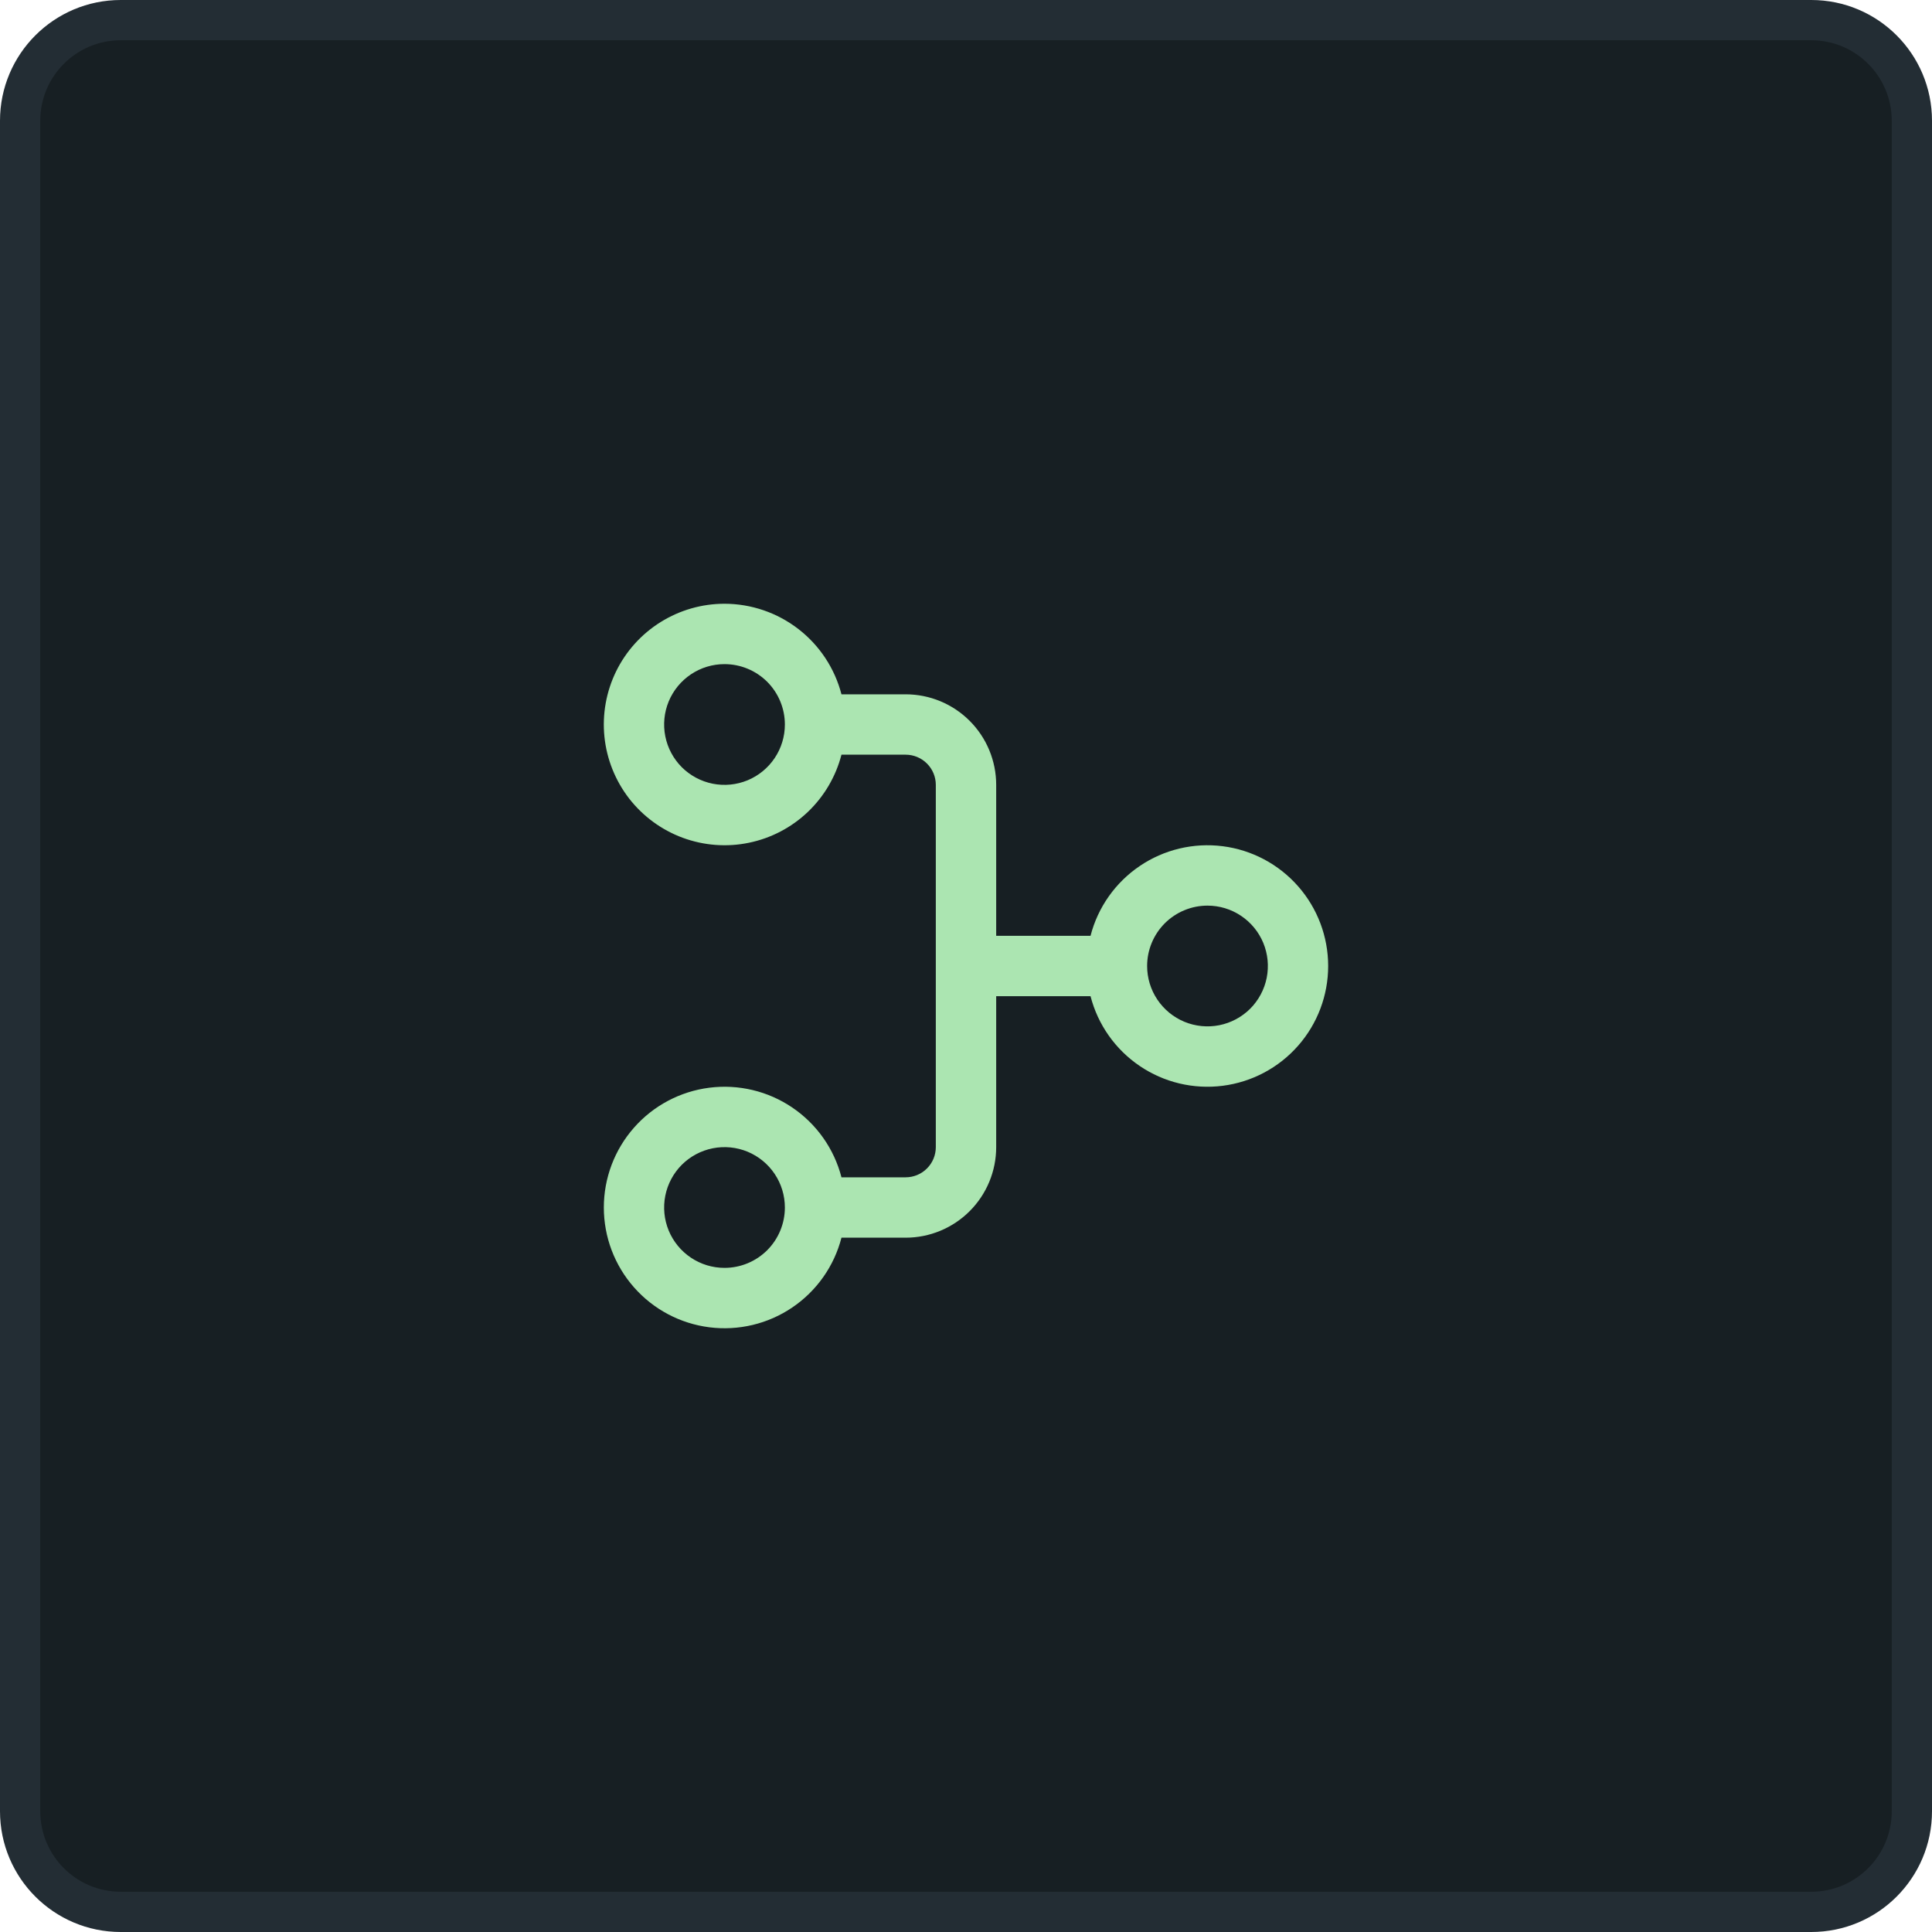
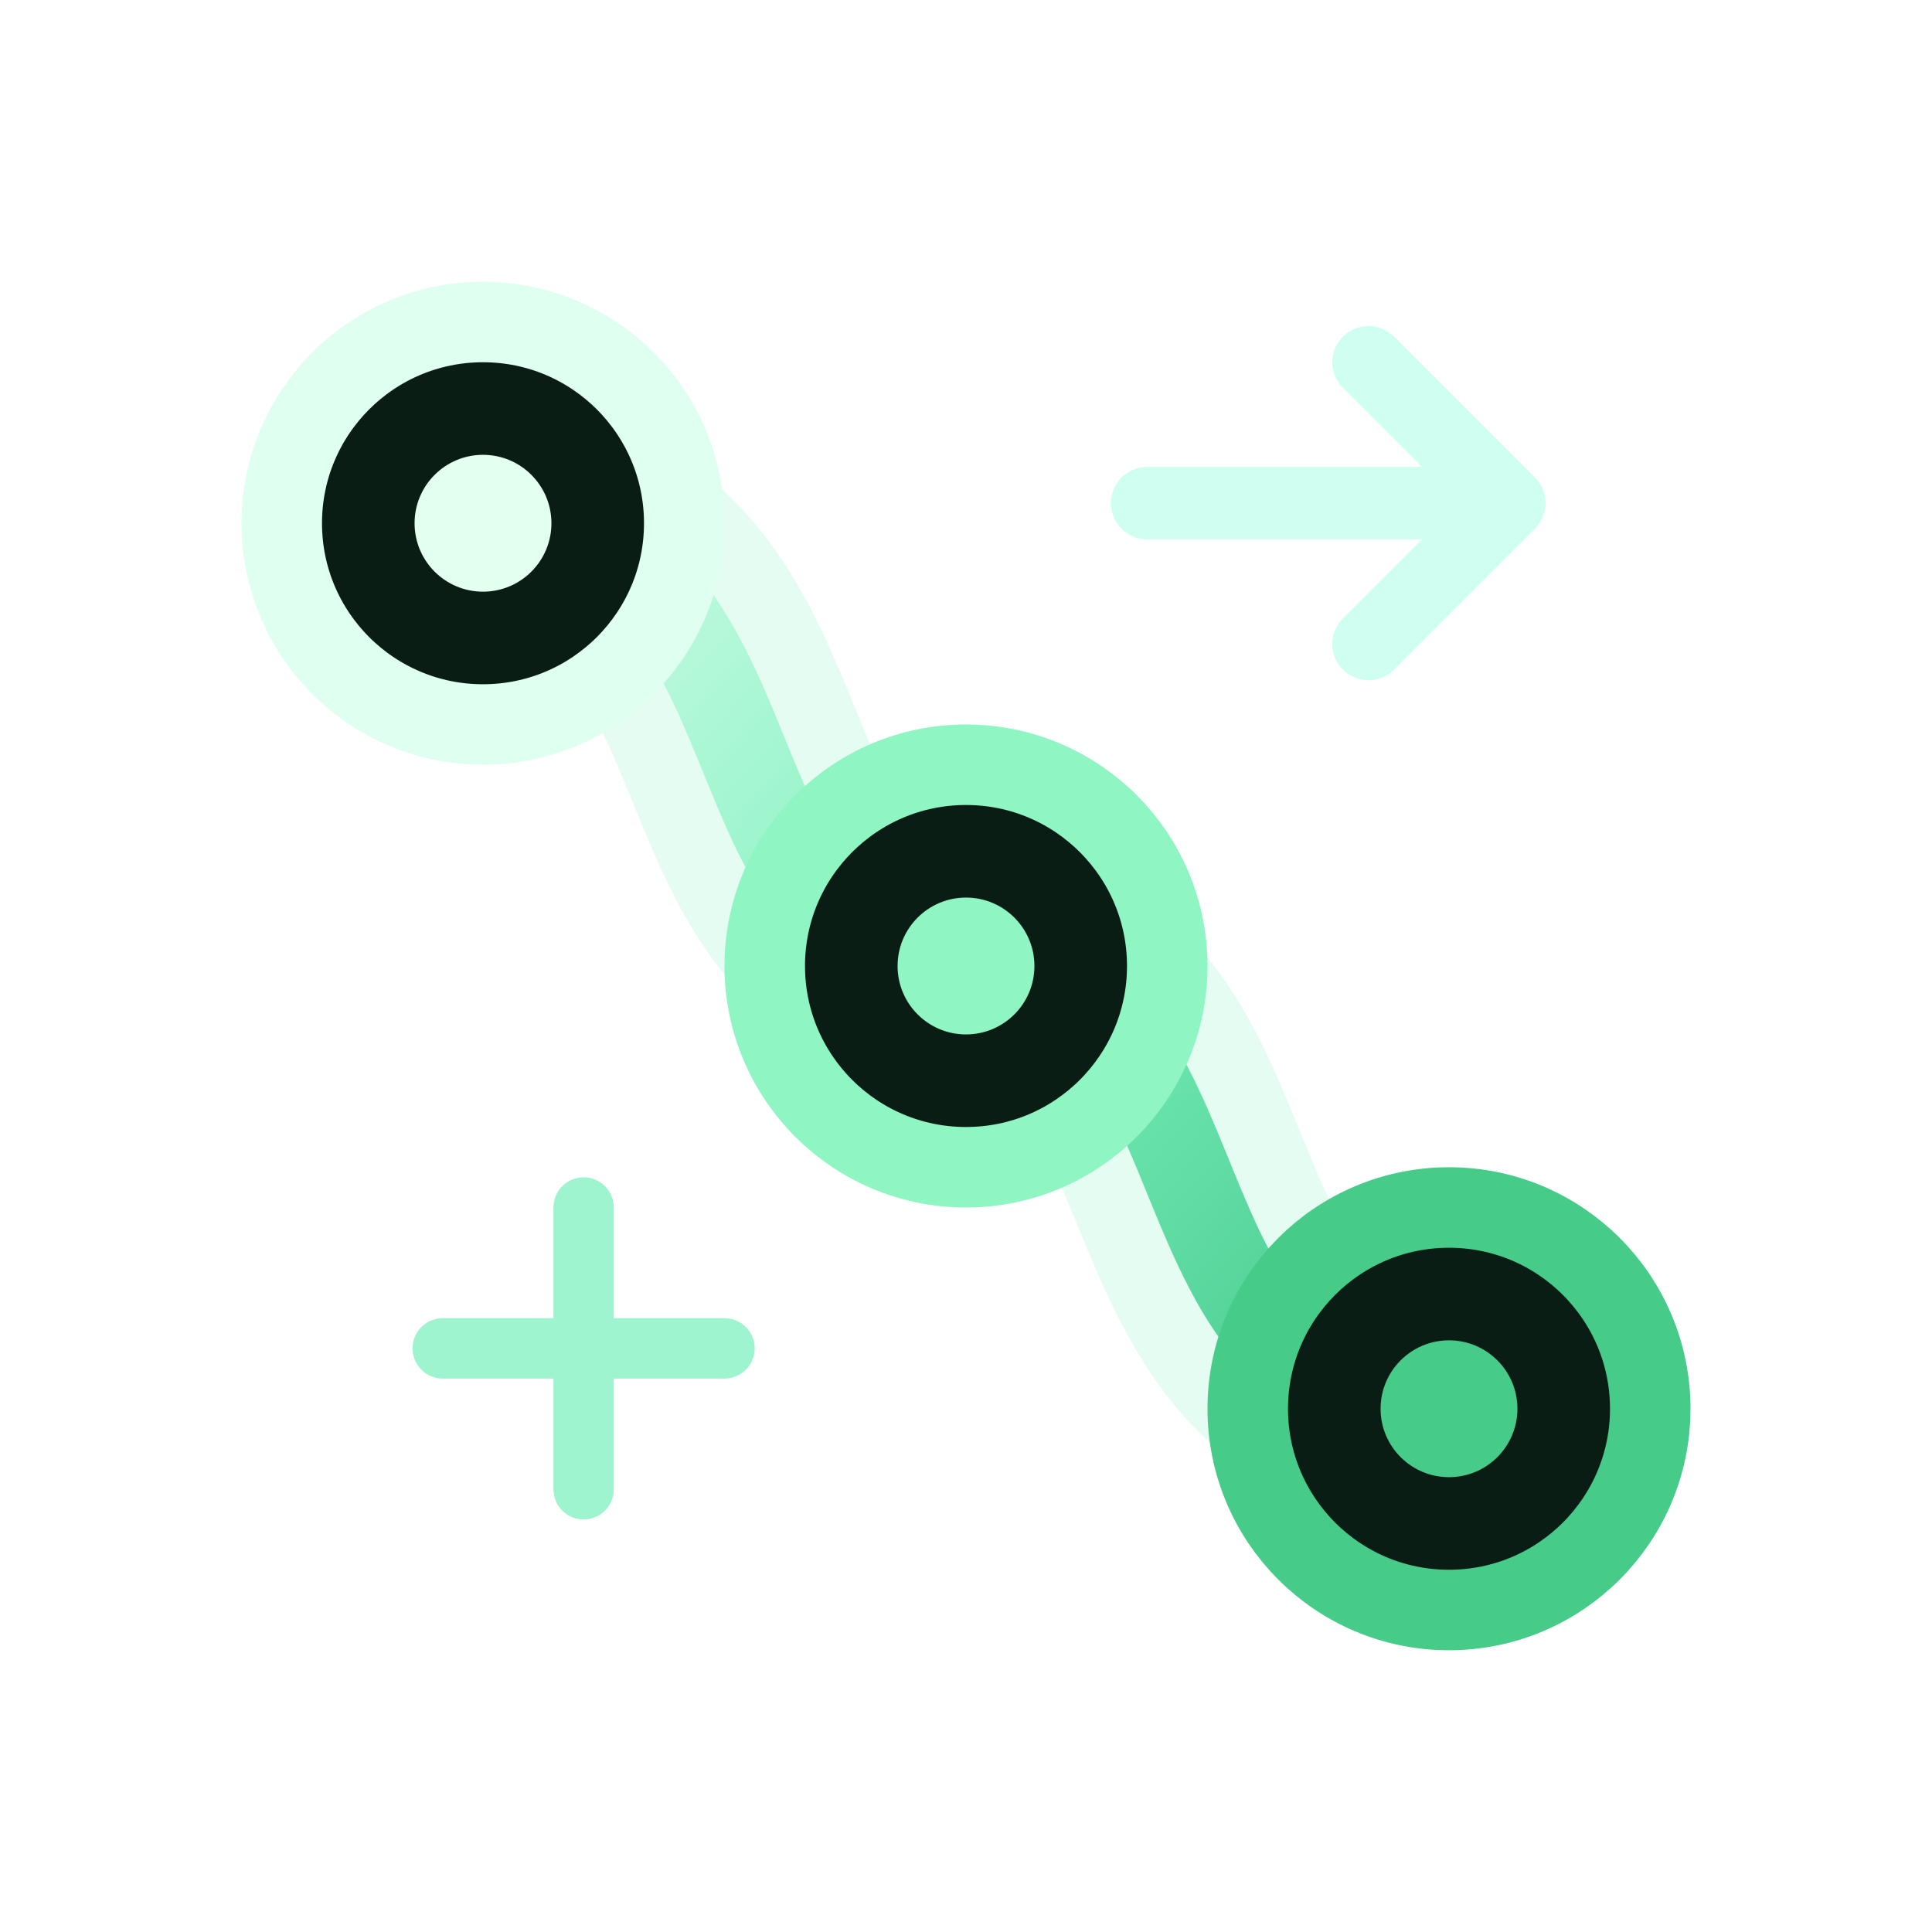
<svg xmlns="http://www.w3.org/2000/svg" width="48" height="48" viewBox="0 0 48 48" fill="none">
-   <rect x="0.5" y="0.5" width="47" height="47" rx="2.5" fill="#171F23" stroke="#232D34" />
-   <path d="M18 15C17.439 15 16.889 15.158 16.413 15.455C15.937 15.752 15.554 16.176 15.307 16.68C15.061 17.184 14.96 17.747 15.017 18.305C15.074 18.863 15.287 19.394 15.63 19.838C15.974 20.281 16.435 20.619 16.961 20.814C17.488 21.008 18.058 21.052 18.607 20.938C19.157 20.825 19.663 20.56 20.07 20.173C20.476 19.786 20.766 19.293 20.906 18.75L22.5 18.75C22.699 18.75 22.89 18.829 23.03 18.97C23.171 19.11 23.25 19.301 23.25 19.5L23.25 28.5C23.25 28.699 23.171 28.89 23.03 29.03C22.89 29.171 22.699 29.25 22.5 29.25L20.906 29.25C20.724 28.543 20.29 27.927 19.685 27.517C19.081 27.107 18.348 26.932 17.623 27.024C16.899 27.116 16.233 27.469 15.751 28.017C15.268 28.565 15.002 29.27 15.002 30C15.002 30.73 15.268 31.435 15.751 31.983C16.233 32.531 16.899 32.884 17.623 32.976C18.348 33.068 19.081 32.893 19.685 32.483C20.29 32.073 20.724 31.457 20.906 30.75L22.5 30.75C23.097 30.75 23.669 30.513 24.091 30.091C24.513 29.669 24.75 29.097 24.75 28.5L24.75 24.75L27.094 24.75C27.276 25.457 27.71 26.073 28.315 26.483C28.919 26.893 29.652 27.068 30.377 26.976C31.101 26.884 31.767 26.531 32.249 25.983C32.732 25.435 32.998 24.73 32.998 24C32.998 23.27 32.732 22.565 32.249 22.017C31.767 21.469 31.101 21.116 30.377 21.024C29.652 20.932 28.919 21.107 28.315 21.517C27.71 21.927 27.276 22.543 27.094 23.25L24.75 23.25L24.75 19.5C24.75 18.903 24.513 18.331 24.091 17.909C23.669 17.487 23.097 17.25 22.5 17.25L20.906 17.25C20.739 16.606 20.363 16.036 19.837 15.629C19.311 15.222 18.665 15.001 18 15ZM18 31.5C17.703 31.5 17.413 31.412 17.167 31.247C16.92 31.082 16.728 30.848 16.614 30.574C16.501 30.3 16.471 29.998 16.529 29.707C16.587 29.416 16.73 29.149 16.939 28.939C17.149 28.73 17.416 28.587 17.707 28.529C17.998 28.471 18.3 28.501 18.574 28.614C18.848 28.728 19.082 28.92 19.247 29.167C19.412 29.413 19.5 29.703 19.5 30C19.5 30.398 19.342 30.779 19.061 31.061C18.779 31.342 18.398 31.5 18 31.5ZM30 22.5C30.297 22.5 30.587 22.588 30.833 22.753C31.08 22.918 31.272 23.152 31.386 23.426C31.499 23.7 31.529 24.002 31.471 24.293C31.413 24.584 31.27 24.851 31.061 25.061C30.851 25.27 30.584 25.413 30.293 25.471C30.002 25.529 29.7 25.499 29.426 25.386C29.152 25.272 28.918 25.08 28.753 24.833C28.588 24.587 28.5 24.297 28.5 24C28.5 23.602 28.658 23.221 28.939 22.939C29.221 22.658 29.602 22.5 30 22.5ZM19.5 18C19.5 18.297 19.412 18.587 19.247 18.833C19.082 19.08 18.848 19.272 18.574 19.386C18.3 19.499 17.998 19.529 17.707 19.471C17.416 19.413 17.149 19.27 16.939 19.061C16.73 18.851 16.587 18.584 16.529 18.293C16.471 18.002 16.501 17.7 16.614 17.426C16.728 17.152 16.92 16.918 17.167 16.753C17.413 16.588 17.703 16.5 18 16.5C18.398 16.5 18.779 16.658 19.061 16.939C19.342 17.221 19.5 17.602 19.5 18Z" fill="#ABE5B1" />
+   <defs>
+     <linearGradient id="timeline-gradient" x1="10" y1="11" x2="39" y2="37" gradientUnits="userSpaceOnUse">
+       <stop stop-color="#E3FFF0" />
+       <stop offset="0.5" stop-color="#7CF0BD" />
+       <stop offset="1" stop-color="#35BD7D" />
+     </linearGradient>
+   </defs>
+   <path d="M12 13C20 13 17 24 24 24C31 24 28 35 36 35" stroke="#7CF0BD" stroke-opacity=".2" stroke-width="6" stroke-linecap="round" />
+   <path d="M12 13C20 13 17 24 24 24C31 24 28 35 36 35" stroke="url(#timeline-gradient)" stroke-width="2.2" stroke-linecap="round" />
+   <circle cx="12" cy="13" r="5" fill="#0A1D14" stroke="#DFFFF0" stroke-width="2" />
+   <circle cx="24" cy="24" r="5" fill="#0A1D14" stroke="#8EF5C3" stroke-width="2" />
+   <circle cx="36" cy="35" r="5" fill="#0A1D14" stroke="#46CB89" stroke-width="2" />
+   <circle cx="12" cy="13" r="1.7" fill="#E3FFF0" />
+   <circle cx="24" cy="24" r="1.7" fill="#8EF5C3" />
+   <circle cx="36" cy="35" r="1.7" fill="#46CB89" />
+   <path d="M28.5 12.5H37.5M34 9L37.5 12.5L34 16" stroke="#CFFFF0" stroke-width="1.8" stroke-linecap="round" stroke-linejoin="round" />
+   <path d="M11 33.5H18M14.5 30V37" stroke="#7CF0BD" stroke-width="1.5" stroke-linecap="round" opacity=".75" />
</svg>
